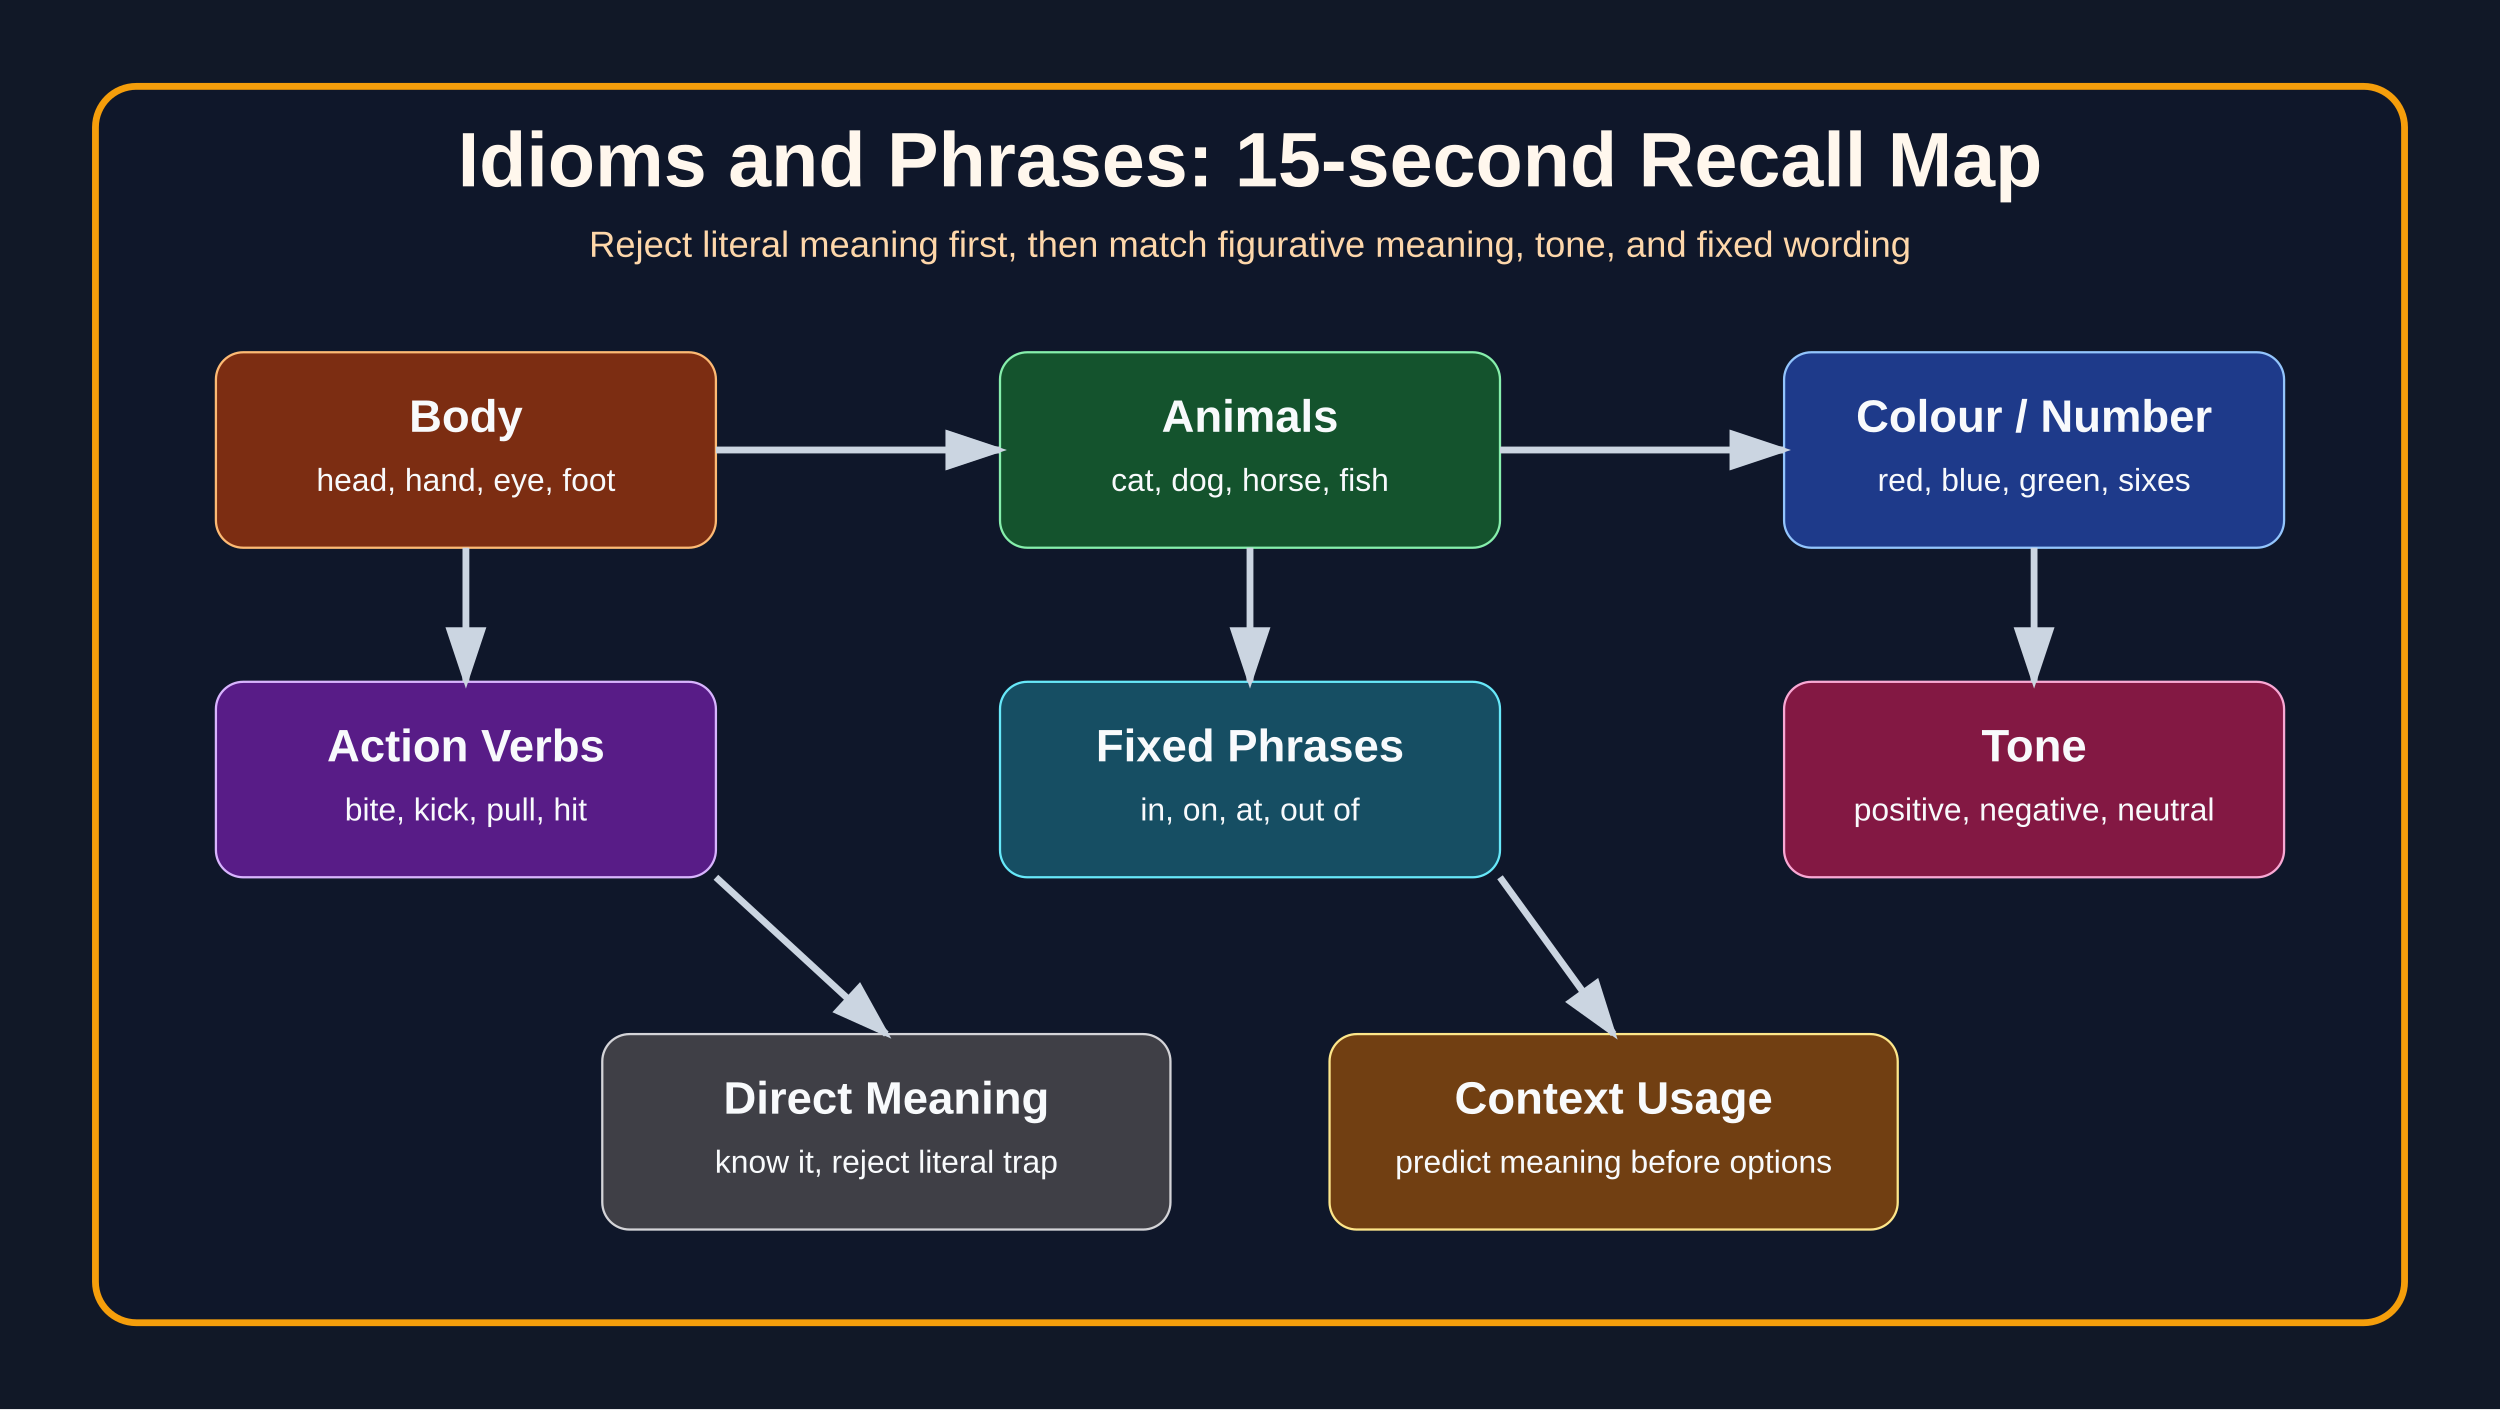
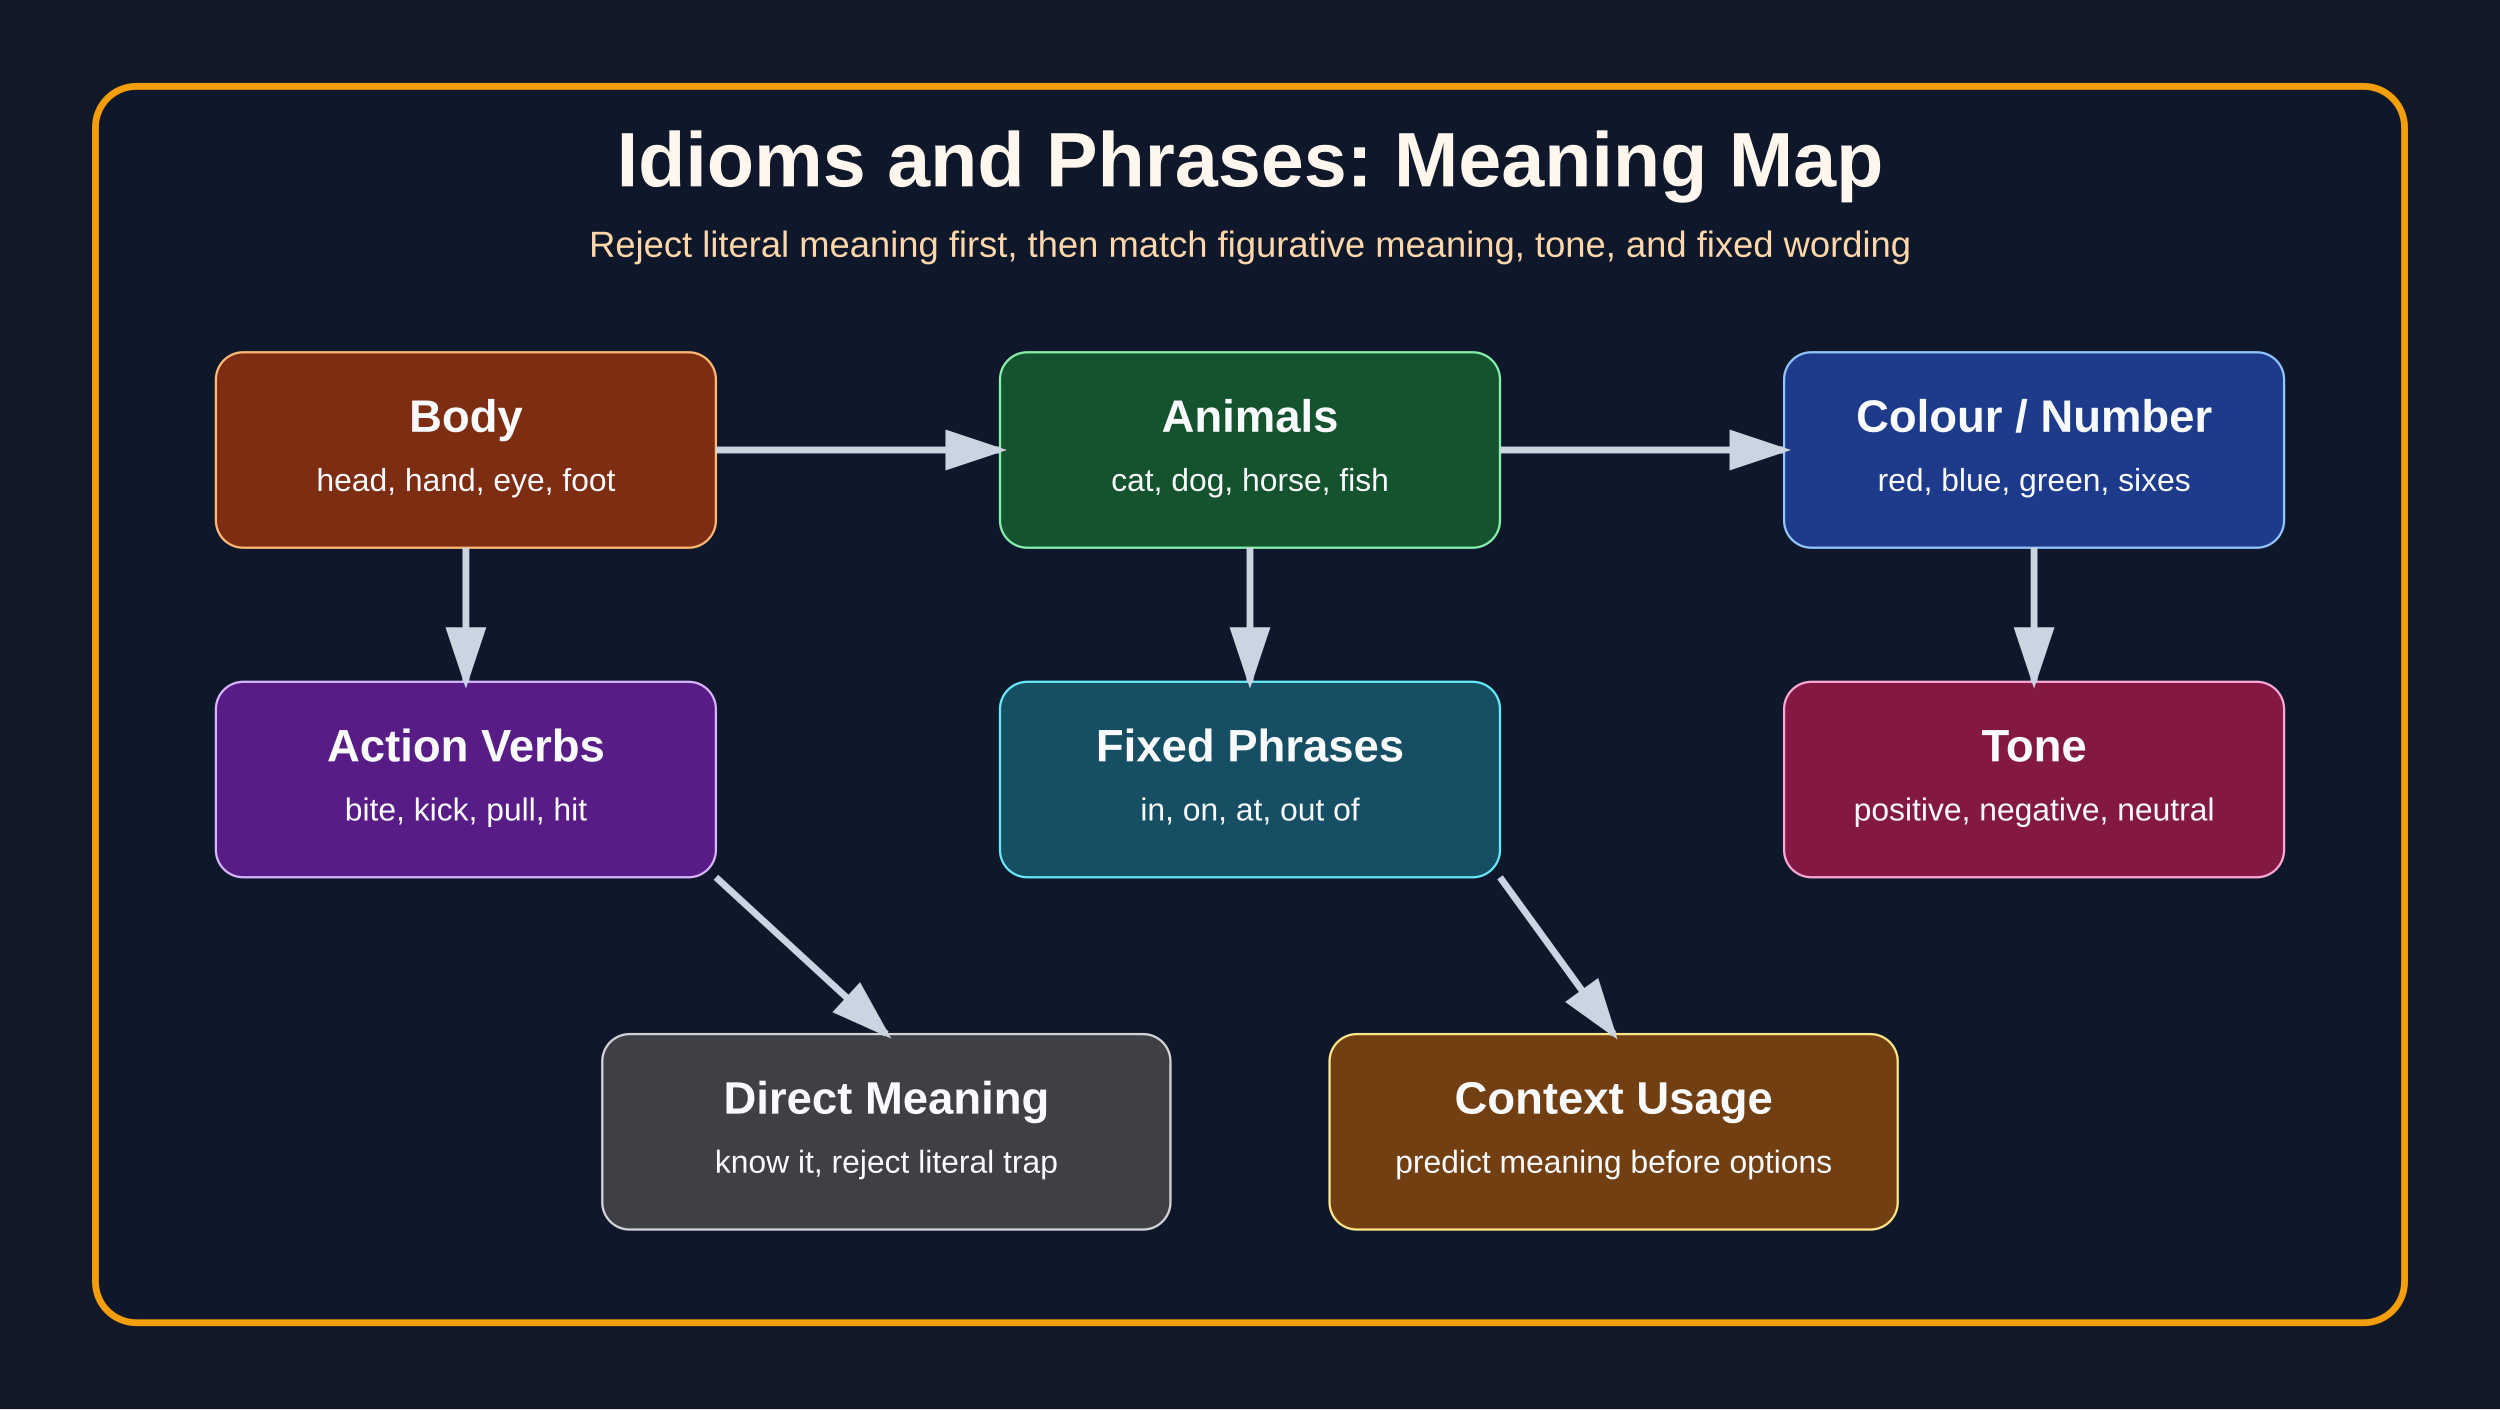
<svg xmlns="http://www.w3.org/2000/svg" width="1100" height="620" viewBox="0 0 1100 620" role="img" aria-labelledby="title desc">
  <rect width="1100" height="620" fill="#111827" />
  <rect x="42" y="38" width="1016" height="544" rx="18" fill="#0f172a" stroke="#f59e0b" stroke-width="3" />
-   <text x="550" y="82" text-anchor="middle" font-family="Arial, sans-serif" font-size="34" font-weight="700" fill="#fff7ed">Idioms and Phrases: 15-second Recall Map</text>
+   <text x="550" y="82" text-anchor="middle" font-family="Arial, sans-serif" font-size="34" font-weight="700" fill="#fff7ed">Idioms and Phrases: Meaning Map</text>
  <text x="550" y="113" text-anchor="middle" font-family="Arial, sans-serif" font-size="16" fill="#fed7aa">Reject literal meaning first, then match figurative meaning, tone, and fixed wording</text>
  <g font-family="Arial, sans-serif" fill="#f8fafc">
    <rect x="95" y="155" width="220" height="86" rx="12" fill="#7c2d12" stroke="#fdba74" />
    <text x="205" y="190" text-anchor="middle" font-size="20" font-weight="700">Body</text>
    <text x="205" y="216" text-anchor="middle" font-size="14">head, hand, eye, foot</text>
    <rect x="440" y="155" width="220" height="86" rx="12" fill="#14532d" stroke="#86efac" />
    <text x="550" y="190" text-anchor="middle" font-size="20" font-weight="700">Animals</text>
    <text x="550" y="216" text-anchor="middle" font-size="14">cat, dog, horse, fish</text>
    <rect x="785" y="155" width="220" height="86" rx="12" fill="#1e3a8a" stroke="#93c5fd" />
    <text x="895" y="190" text-anchor="middle" font-size="20" font-weight="700">Colour / Number</text>
    <text x="895" y="216" text-anchor="middle" font-size="14">red, blue, green, sixes</text>
    <rect x="95" y="300" width="220" height="86" rx="12" fill="#581c87" stroke="#d8b4fe" />
    <text x="205" y="335" text-anchor="middle" font-size="20" font-weight="700">Action Verbs</text>
    <text x="205" y="361" text-anchor="middle" font-size="14">bite, kick, pull, hit</text>
    <rect x="440" y="300" width="220" height="86" rx="12" fill="#164e63" stroke="#67e8f9" />
    <text x="550" y="335" text-anchor="middle" font-size="20" font-weight="700">Fixed Phrases</text>
    <text x="550" y="361" text-anchor="middle" font-size="14">in, on, at, out of</text>
    <rect x="785" y="300" width="220" height="86" rx="12" fill="#831843" stroke="#f9a8d4" />
    <text x="895" y="335" text-anchor="middle" font-size="20" font-weight="700">Tone</text>
    <text x="895" y="361" text-anchor="middle" font-size="14">positive, negative, neutral</text>
    <rect x="265" y="455" width="250" height="86" rx="12" fill="#3f3f46" stroke="#d4d4d8" />
    <text x="390" y="490" text-anchor="middle" font-size="20" font-weight="700">Direct Meaning</text>
    <text x="390" y="516" text-anchor="middle" font-size="14">know it, reject literal trap</text>
    <rect x="585" y="455" width="250" height="86" rx="12" fill="#713f12" stroke="#fde68a" />
    <text x="710" y="490" text-anchor="middle" font-size="20" font-weight="700">Context Usage</text>
    <text x="710" y="516" text-anchor="middle" font-size="14">predict meaning before options</text>
  </g>
  <g stroke="#cbd5e1" stroke-width="3" fill="none" marker-end="url(#arrow)">
    <path d="M315 198 H440" />
    <path d="M660 198 H785" />
    <path d="M205 241 V300" />
    <path d="M550 241 V300" />
    <path d="M895 241 V300" />
    <path d="M315 386 L390 455" />
    <path d="M660 386 L710 455" />
  </g>
  <defs>
    <marker id="arrow" markerWidth="10" markerHeight="10" refX="8" refY="3" orient="auto" markerUnits="strokeWidth">
      <path d="M0,0 L0,6 L9,3 z" fill="#cbd5e1" />
    </marker>
  </defs>
</svg>
